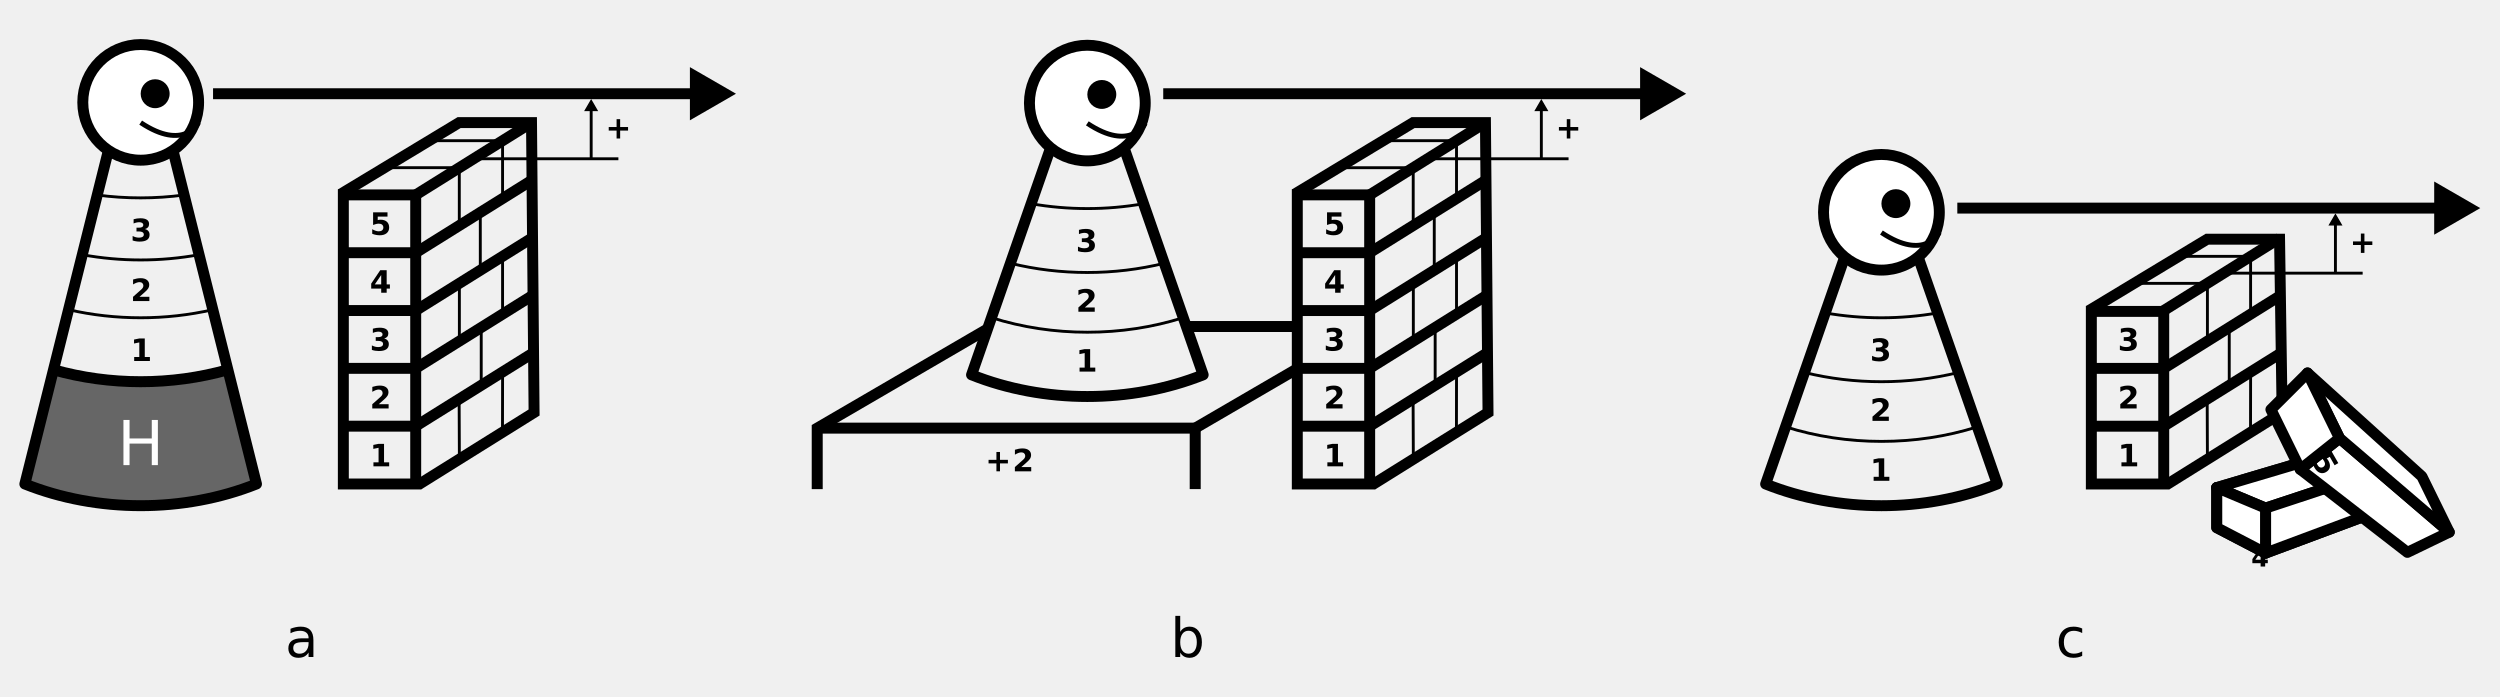
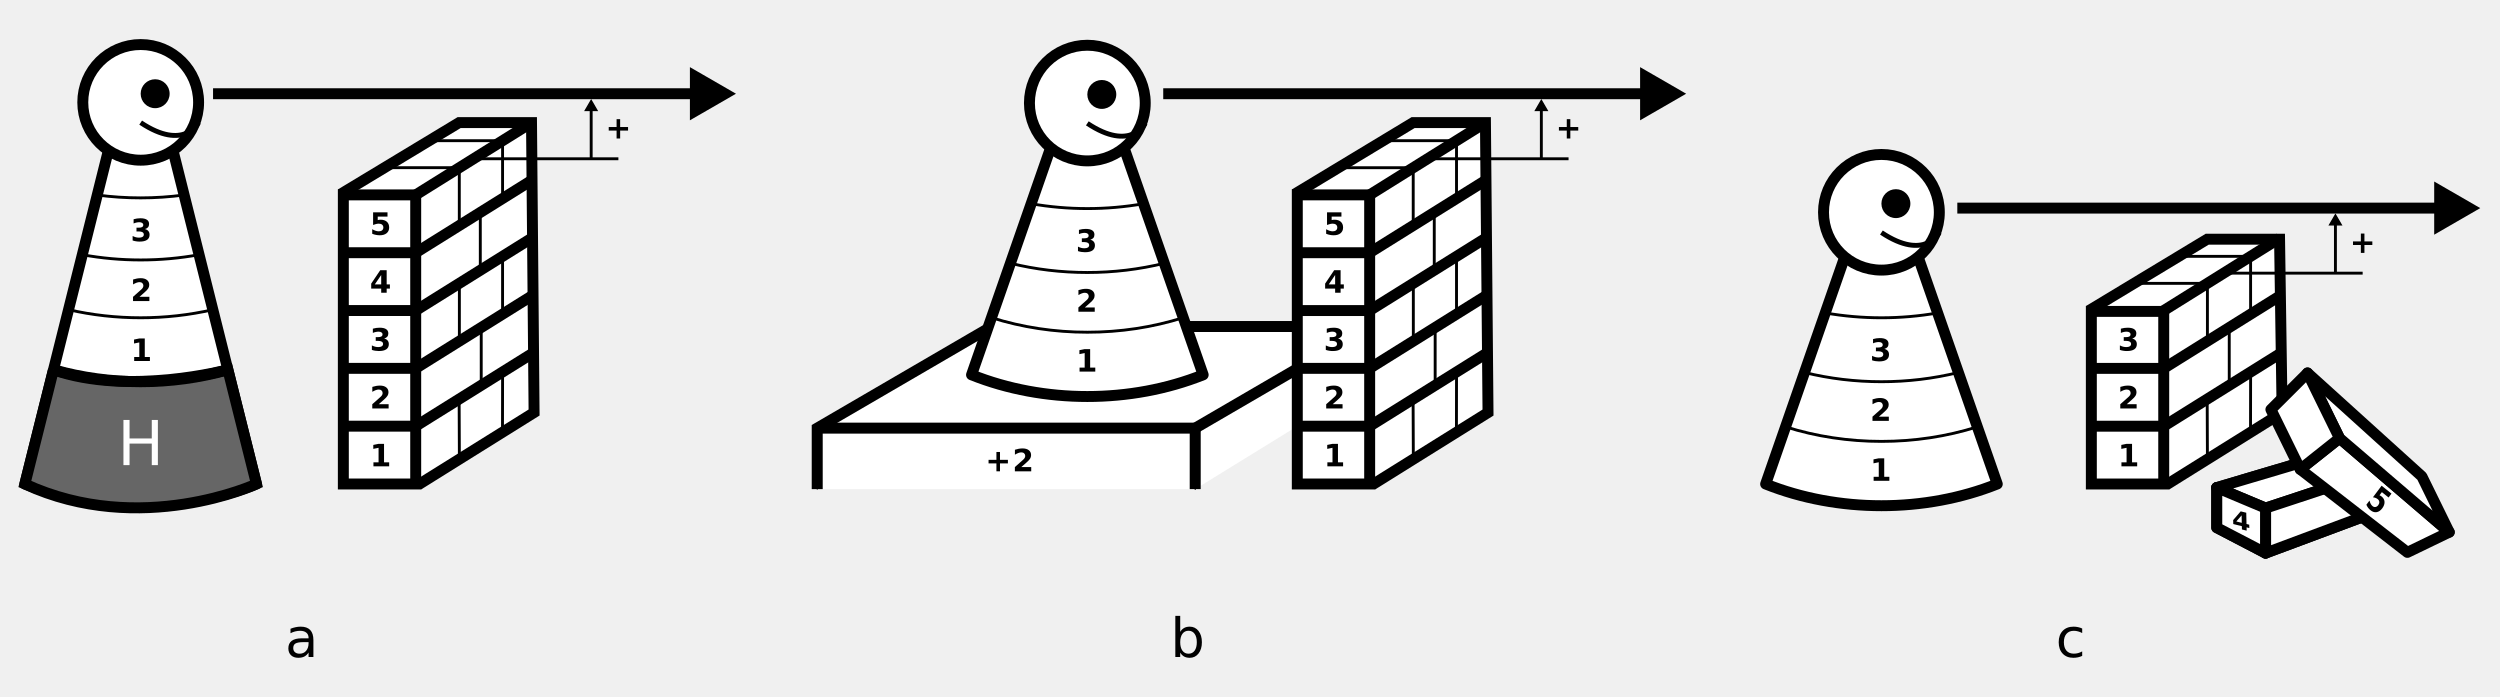
<svg xmlns="http://www.w3.org/2000/svg" xmlns:xlink="http://www.w3.org/1999/xlink" width="800px" height="223px" version="1.1" viewBox="0 0 800 223">
  <defs>
    <symbol id="q" overflow="visible">
      <path d="m1.953-14.453h1.953v5.922h7.109v-5.922h1.953v14.453h-1.953v-6.891h-7.109v6.891h-1.953z" />
    </symbol>
    <symbol id="c" overflow="visible">
      <path d="m1.156-1.281h1.641v-4.656l-1.688 0.344v-1.266l1.672-0.344h1.766v5.922h1.641v1.281h-5.031z" />
    </symbol>
    <symbol id="a" overflow="visible">
      <path d="m2.844-1.359h3.172v1.359h-5.234v-1.359l2.625-2.328c0.238-0.207 0.41-0.41 0.516-0.609 0.113-0.207 0.172-0.422 0.172-0.641 0-0.332-0.117-0.602-0.344-0.812-0.219-0.207-0.516-0.312-0.891-0.312-0.293 0-0.609 0.062-0.953 0.188s-0.715 0.309-1.109 0.547v-1.578c0.414-0.133 0.828-0.238 1.234-0.312 0.414-0.07 0.816-0.109 1.203-0.109 0.863 0 1.535 0.195 2.016 0.578 0.477 0.375 0.719 0.902 0.719 1.578 0 0.398-0.105 0.766-0.312 1.109-0.199 0.336-0.621 0.781-1.266 1.344z" />
    </symbol>
    <symbol id="b" overflow="visible">
      <path d="m4.594-3.875c0.488 0.125 0.859 0.344 1.109 0.656 0.25 0.305 0.375 0.695 0.375 1.172 0 0.719-0.273 1.266-0.812 1.641-0.543 0.367-1.34 0.547-2.391 0.547-0.375 0-0.75-0.031-1.125-0.094-0.367-0.051-0.73-0.141-1.094-0.266v-1.438c0.352 0.18 0.695 0.312 1.031 0.406 0.344 0.086 0.68 0.125 1.016 0.125 0.488 0 0.863-0.082 1.125-0.25 0.27-0.176 0.406-0.422 0.406-0.734 0-0.332-0.137-0.582-0.406-0.75-0.273-0.164-0.668-0.25-1.188-0.25h-0.75v-1.203h0.781c0.469 0 0.816-0.07 1.047-0.219 0.227-0.145 0.344-0.363 0.344-0.656 0-0.281-0.117-0.492-0.344-0.641-0.219-0.156-0.531-0.234-0.938-0.234-0.293 0-0.594 0.039-0.906 0.109-0.305 0.062-0.605 0.164-0.906 0.297v-1.359c0.363-0.102 0.723-0.18 1.078-0.234 0.363-0.051 0.723-0.078 1.078-0.078 0.926 0 1.625 0.156 2.094 0.469 0.469 0.305 0.703 0.762 0.703 1.375 0 0.43-0.117 0.777-0.344 1.047-0.219 0.262-0.547 0.449-0.984 0.562z" />
    </symbol>
    <symbol id="d" overflow="visible">
      <path d="m4.703-6.188v2.516h2.531v1.141h-2.531v2.531h-1.141v-2.531h-2.516v-1.141h2.516v-2.516z" />
    </symbol>
    <symbol id="p" overflow="visible">
      <path d="m3.641-5.672-2.047 3.016h2.047zm-0.312-1.531h2.062v4.547h1.031v1.344h-1.031v1.312h-1.75v-1.312h-3.203v-1.594z" />
    </symbol>
    <symbol id="o" overflow="visible">
      <path d="m1.047-7.203h4.609v1.375h-3.125v1.109c0.133-0.039 0.273-0.07 0.422-0.094 0.145-0.02 0.297-0.031 0.453-0.031 0.875 0 1.555 0.219 2.047 0.656 0.488 0.438 0.734 1.055 0.734 1.844 0 0.773-0.273 1.383-0.812 1.828-0.531 0.438-1.266 0.656-2.203 0.656-0.406 0-0.812-0.043-1.219-0.125-0.398-0.07-0.793-0.191-1.188-0.359v-1.453c0.383 0.219 0.754 0.387 1.109 0.5 0.352 0.117 0.688 0.172 1 0.172 0.445 0 0.801-0.109 1.062-0.328 0.258-0.219 0.391-0.516 0.391-0.891 0-0.383-0.133-0.688-0.391-0.906-0.262-0.219-0.617-0.328-1.062-0.328-0.273 0-0.559 0.039-0.859 0.109-0.305 0.074-0.625 0.18-0.969 0.312z" />
    </symbol>
    <symbol id="n" overflow="visible">
      <path d="m1.156-1.281h1.641v-4.656l-1.688 0.344v-1.266l1.672-0.344h1.766v5.922h1.641v1.281h-5.031z" />
    </symbol>
    <symbol id="m" overflow="visible">
      <path d="m2.844-1.359h3.172v1.359h-5.234v-1.359l2.625-2.328c0.238-0.207 0.41-0.41 0.516-0.609 0.113-0.207 0.172-0.422 0.172-0.641 0-0.332-0.117-0.602-0.344-0.812-0.219-0.207-0.516-0.312-0.891-0.312-0.293 0-0.609 0.062-0.953 0.188s-0.715 0.309-1.109 0.547v-1.578c0.414-0.133 0.828-0.238 1.234-0.312 0.414-0.07 0.816-0.109 1.203-0.109 0.863 0 1.535 0.195 2.016 0.578 0.477 0.375 0.719 0.902 0.719 1.578 0 0.398-0.105 0.766-0.312 1.109-0.199 0.336-0.621 0.781-1.266 1.344z" />
    </symbol>
    <symbol id="l" overflow="visible">
      <path d="m4.594-3.875c0.488 0.125 0.859 0.344 1.109 0.656 0.25 0.305 0.375 0.695 0.375 1.172 0 0.719-0.273 1.266-0.812 1.641-0.543 0.367-1.34 0.547-2.391 0.547-0.375 0-0.75-0.031-1.125-0.094-0.367-0.051-0.73-0.141-1.094-0.266v-1.438c0.352 0.18 0.695 0.312 1.031 0.406 0.344 0.086 0.68 0.125 1.016 0.125 0.488 0 0.863-0.082 1.125-0.25 0.27-0.176 0.406-0.422 0.406-0.734 0-0.332-0.137-0.582-0.406-0.75-0.273-0.164-0.668-0.25-1.188-0.25h-0.75v-1.203h0.781c0.469 0 0.816-0.07 1.047-0.219 0.227-0.145 0.344-0.363 0.344-0.656 0-0.281-0.117-0.492-0.344-0.641-0.219-0.156-0.531-0.234-0.938-0.234-0.293 0-0.594 0.039-0.906 0.109-0.305 0.062-0.605 0.164-0.906 0.297v-1.359c0.363-0.102 0.723-0.18 1.078-0.234 0.363-0.051 0.723-0.078 1.078-0.078 0.926 0 1.625 0.156 2.094 0.469 0.469 0.305 0.703 0.762 0.703 1.375 0 0.43-0.117 0.777-0.344 1.047-0.219 0.262-0.547 0.449-0.984 0.562z" />
    </symbol>
    <symbol id="k" overflow="visible">
      <path d="m3.641-5.672-2.047 3.016h2.047zm-0.312-1.531h2.062v4.547h1.031v1.344h-1.031v1.312h-1.75v-1.312h-3.203v-1.594z" />
    </symbol>
    <symbol id="j" overflow="visible">
      <path d="m1.047-7.203h4.609v1.375h-3.125v1.109c0.133-0.039 0.273-0.07 0.422-0.094 0.145-0.02 0.297-0.031 0.453-0.031 0.875 0 1.555 0.219 2.047 0.656 0.488 0.438 0.734 1.055 0.734 1.844 0 0.773-0.273 1.383-0.812 1.828-0.531 0.438-1.266 0.656-2.203 0.656-0.406 0-0.812-0.043-1.219-0.125-0.398-0.07-0.793-0.191-1.188-0.359v-1.453c0.383 0.219 0.754 0.387 1.109 0.5 0.352 0.117 0.688 0.172 1 0.172 0.445 0 0.801-0.109 1.062-0.328 0.258-0.219 0.391-0.516 0.391-0.891 0-0.383-0.133-0.688-0.391-0.906-0.262-0.219-0.617-0.328-1.062-0.328-0.273 0-0.559 0.039-0.859 0.109-0.305 0.074-0.625 0.18-0.969 0.312z" />
    </symbol>
    <symbol id="i" overflow="visible">
-       <path d="m3-4.672-1.672 2.484h1.672zm-0.25-1.266h1.703v3.75h0.844v1.109h-0.844v1.078h-1.453v-1.078h-2.641v-1.312z" />
+       <path d="m3.031-3.734-1.703 1.953 1.75 0.438zm-0.297-1.281 1.781 0.438 0.078 3.609 0.875 0.219 0.031 1.078-0.875-0.219 0.016 1.047-1.516-0.375-0.016-1.047-2.75-0.688-0.031-1.266z" />
    </symbol>
    <symbol id="h" overflow="visible">
-       <path d="m6.766-2.672 2.297 4-1.188 0.688-1.547-2.703-0.969 0.547c0.102 0.094 0.195 0.195 0.281 0.312 0.094 0.113 0.176 0.238 0.25 0.375 0.438 0.758 0.586 1.461 0.453 2.109-0.137 0.645-0.547 1.164-1.234 1.562-0.668 0.375-1.328 0.438-1.984 0.188-0.648-0.25-1.203-0.781-1.672-1.594-0.199-0.355-0.367-0.727-0.5-1.109-0.137-0.387-0.23-0.789-0.281-1.203l1.266-0.719c0.008 0.438 0.051 0.836 0.125 1.203 0.082 0.363 0.203 0.68 0.359 0.953 0.219 0.383 0.484 0.633 0.797 0.75 0.32 0.113 0.645 0.082 0.969-0.094 0.332-0.199 0.531-0.465 0.594-0.797 0.062-0.336-0.016-0.695-0.234-1.078-0.137-0.242-0.312-0.477-0.531-0.703-0.211-0.219-0.465-0.441-0.766-0.672z" />
+       <path d="m5.625-5.984 3.156 2.531-0.922 1.25-2.141-1.719-0.766 1c0.125 0.055 0.238 0.109 0.344 0.172 0.113 0.062 0.223 0.137 0.328 0.219 0.594 0.48 0.906 1.055 0.938 1.719 0.039 0.668-0.203 1.359-0.734 2.078-0.531 0.707-1.133 1.113-1.797 1.219-0.656 0.113-1.309-0.09-1.953-0.609-0.281-0.23-0.539-0.492-0.766-0.781-0.219-0.293-0.406-0.621-0.562-0.984l1-1.328c0.113 0.43 0.25 0.789 0.406 1.078 0.164 0.289 0.359 0.523 0.578 0.703 0.301 0.238 0.613 0.328 0.938 0.266 0.332-0.055 0.629-0.25 0.891-0.594 0.25-0.344 0.359-0.68 0.328-1.016-0.023-0.344-0.184-0.633-0.484-0.875-0.188-0.156-0.406-0.285-0.656-0.391-0.25-0.102-0.547-0.18-0.891-0.234z" />
    </symbol>
    <symbol id="g" overflow="visible">
      <path d="m5.953-4.766c-1.262 0-2.137 0.148-2.625 0.438-0.48 0.281-0.719 0.773-0.719 1.469 0 0.555 0.18 0.992 0.547 1.312 0.363 0.324 0.859 0.484 1.484 0.484 0.863 0 1.555-0.301 2.078-0.906 0.531-0.613 0.797-1.43 0.797-2.453v-0.344zm3.109-0.641v5.406h-1.547v-1.438c-0.367 0.574-0.812 1-1.344 1.281-0.531 0.27-1.184 0.406-1.953 0.406-0.969 0-1.742-0.27-2.312-0.812-0.574-0.551-0.859-1.285-0.859-2.203 0-1.062 0.352-1.863 1.062-2.406 0.719-0.539 1.785-0.812 3.203-0.812h2.203v-0.156c0-0.719-0.242-1.27-0.719-1.656-0.469-0.395-1.133-0.594-1.984-0.594-0.543 0-1.074 0.07-1.594 0.203-0.512 0.125-1.008 0.32-1.484 0.578v-1.438c0.57-0.227 1.125-0.395 1.656-0.5 0.539-0.113 1.066-0.172 1.578-0.172 1.375 0 2.398 0.359 3.078 1.078 0.676 0.711 1.016 1.789 1.016 3.234z" />
    </symbol>
    <symbol id="f" overflow="visible">
      <path d="m8.453-4.734c0-1.145-0.234-2.039-0.703-2.688-0.469-0.656-1.121-0.984-1.953-0.984-0.824 0-1.477 0.328-1.953 0.984-0.469 0.648-0.703 1.543-0.703 2.688 0 1.148 0.234 2.047 0.703 2.703 0.477 0.648 1.129 0.969 1.953 0.969 0.832 0 1.484-0.32 1.953-0.969 0.469-0.656 0.703-1.555 0.703-2.703zm-5.312-3.312c0.332-0.562 0.75-0.977 1.25-1.25 0.5-0.281 1.098-0.422 1.797-0.422 1.156 0 2.094 0.461 2.812 1.375 0.719 0.918 1.078 2.121 1.078 3.609 0 1.492-0.359 2.695-1.078 3.609-0.719 0.918-1.656 1.375-2.812 1.375-0.699 0-1.297-0.137-1.797-0.406-0.5-0.281-0.918-0.703-1.25-1.266v1.422h-1.562v-13.172h1.562z" />
    </symbol>
    <symbol id="e" overflow="visible">
      <path d="m8.469-9.125v1.453c-0.438-0.238-0.883-0.414-1.328-0.531-0.438-0.125-0.887-0.188-1.344-0.188-1.012 0-1.797 0.324-2.359 0.969-0.555 0.637-0.828 1.531-0.828 2.688s0.273 2.059 0.828 2.703c0.562 0.637 1.348 0.953 2.359 0.953 0.457 0 0.906-0.055 1.344-0.172 0.445-0.125 0.891-0.305 1.328-0.547v1.438c-0.43 0.199-0.875 0.352-1.344 0.453-0.469 0.102-0.965 0.156-1.484 0.156-1.438 0-2.578-0.445-3.422-1.344-0.844-0.906-1.266-2.117-1.266-3.641 0-1.539 0.426-2.754 1.281-3.641 0.852-0.895 2.019-1.344 3.5-1.344 0.477 0 0.945 0.055 1.406 0.156 0.457 0.094 0.898 0.242 1.328 0.438z" />
    </symbol>
  </defs>
-   <path d="m17.113 118.32-9.16 36.562c37.055 17.16 74.121 0 74.121 0l-9.156-36.566s-31.633 8.465-55.805 0.004" fill="#666" />
-   <path transform="matrix(1.2406 0 0 1.2388 17.093 -191.9)" d="m30.842 193.8c-5.529 0.549-11.131 0.549-16.66 0l-21.549 86.134c18.672 7.467 41.074 7.467 59.746 0z" fill="none" stroke="#000" stroke-linejoin="round" stroke-width="2.823" />
+   <path transform="matrix(1.2406 0 0 1.2388 0 .11779)" d="m558.78 125.15 29.871-18.67-0.661-44.783h-18.668l-30.552 18.472" fill="#fff" stroke="#000" stroke-width="2.823" />
+   <path transform="matrix(1.2406 0 0 1.2388 0 .11779)" d="m475.75 66.514-20.322 58.42c18.668 7.47 41.074 7.47 59.746 0l-20.331-58.417c-6.329 0.719-12.768 0.719-19.094-0.003z" fill="#fff" stroke="#000" stroke-linejoin="round" stroke-width="2.823" />
+   <path transform="matrix(1.2406 0 0 1.2388 0 .11779)" d="m308.29 126.25v-15.751l26.326-15.356v14.855" fill="#fff" stroke="#000" stroke-linecap="round" stroke-width=".283" />
+   <path transform="matrix(1.2406 0 0 1.2388 0 .11779)" d="m308.29 126.25v-15.751h-97.498v15.751" fill="#fff" stroke="#000" stroke-linecap="round" stroke-width=".283" />
+   <path transform="matrix(1.2406 0 0 1.2388 0 .11779)" d="m334.62 84.251v10.813l-26.326 15.435h-97.498l43.93-25.627zm0 0" fill="#fff" stroke="#000" stroke-linecap="round" stroke-width=".283" />
+   <path transform="matrix(1.2406 0 0 1.2388 17.093 -191.9)" d="m30.842 193.8c-5.529 0.549-11.131 0.549-16.66 0l-21.549 86.134c18.672 7.467 41.074 7.467 59.746 0z" fill="#fff" stroke="#000" stroke-linejoin="round" stroke-width="2.823" />
+   <path transform="matrix(1.2406 0 0 1.2388 17.093 -191.9)" d="m0.016 250.42-7.384 29.514c29.868 13.852 59.746 0 59.746 0l-7.38-29.518s-25.498 6.833-44.982 0.003" fill="#666" stroke="#000" stroke-width="2.835" />
  <path transform="matrix(1.2406 0 0 1.2388 17.093 -191.9)" d="m0.01 250.42c14.487 4.118 30.501 4.118 44.991 0" fill="none" stroke="#000" stroke-width="2.835" />
  <path transform="matrix(1.2406 0 0 1.2388 17.093 -191.9)" d="m3.889 234.9c12.129 2.791 25.107 2.791 37.236 0" fill="none" stroke="#000" stroke-width=".747" />
  <path transform="matrix(1.2406 0 0 1.2388 17.093 -191.9)" d="m7.444 220.7c9.893 1.813 20.23 1.813 30.123 0" fill="none" stroke="#000" stroke-width=".747" />
  <path transform="matrix(1.2406 0 0 1.2388 17.093 -191.9)" d="m11.298 205.28c7.412 0.993 15.003 0.993 22.412-0.006" fill="none" stroke="#000" stroke-width=".747" />
  <path transform="matrix(1.2406 0 0 1.2388 17.093 -191.9)" d="m37.448 181.35c0 8.249-6.685 14.937-14.934 14.937s-14.937-6.688-14.937-14.937 6.688-14.937 14.937-14.937 14.934 6.688 14.934 14.937z" fill="#fff" stroke="#000" stroke-width="2.823" />
  <path d="m54.281 29.992c0 2.555-2.074 4.625-4.633 4.625-2.559 0-4.633-2.07-4.633-4.625 0-2.555 2.074-4.629 4.633-4.629 2.559 0 4.633 2.074 4.633 4.629z" />
  <path transform="matrix(1.2406 0 0 1.2388 17.093 -191.9)" d="m37.441 186.58s-3.734 7.467-14.934 0" fill="none" stroke="#000" stroke-width="1.27" />
  <g fill="#fff">
    <use x="37.551" y="148.839" xlink:href="#q" />
  </g>
  <g>
    <use x="41.781" y="115.516" xlink:href="#c" />
  </g>
  <g>
    <use x="41.785" y="96.344" xlink:href="#a" />
  </g>
  <g>
    <use x="41.785" y="77.172" xlink:href="#b" />
  </g>
-   <path transform="matrix(1.2353 0 0 1.2335 7.9539 -122.66)" d="m82.501 225v-75h18.748v75z" fill="none" stroke="#000" stroke-width="2.835" />
-   <path transform="matrix(1.2353 0 0 1.2335 7.9539 -122.66)" d="m101.91 225.21 30.002-18.75-0.664-75.215h-18.751l-30.678 18.55" fill="none" stroke="#000" stroke-width="2.835" />
+   <path transform="matrix(1.2353 0 0 1.2335 7.9539 -122.66)" d="m101.91 225.21 30.002-18.75-0.664-75.215h-18.751l-30.678 18.55" fill="#fff" stroke="#000" stroke-width="2.835" />
+   <path transform="matrix(1.2353 0 0 1.2335 7.9539 -122.66)" d="m82.501 225v-75h18.748v75z" fill="#fff" stroke="#000" stroke-width="2.835" />
  <path transform="matrix(1.2353 0 0 1.2335 7.9539 -122.66)" d="m101.25 210 30.002-18.75" fill="none" stroke="#000" stroke-width="2.835" />
  <path transform="matrix(1.2353 0 0 1.2335 7.9539 -122.66)" d="m101.25 195 30.002-18.753" fill="none" stroke="#000" stroke-width="2.835" />
  <path transform="matrix(1.2353 0 0 1.2335 7.9539 -122.66)" d="m101.25 180 30.002-18.75" fill="none" stroke="#000" stroke-width="2.835" />
  <path transform="matrix(1.2353 0 0 1.2335 7.9539 -122.66)" d="m101.25 165 30.002-18.75" fill="none" stroke="#000" stroke-width="2.835" />
  <path transform="matrix(1.2353 0 0 1.2335 7.9539 -122.66)" d="m101.25 150 30.002-18.75" fill="none" stroke="#000" stroke-width="2.835" />
  <path transform="matrix(1.2353 0 0 1.2335 7.9539 -122.66)" d="m101.25 210h-18.748" fill="none" stroke="#000" stroke-width="2.835" />
  <path transform="matrix(1.2353 0 0 1.2335 7.9539 -122.66)" d="m82.501 195h18.748" fill="none" stroke="#000" stroke-width="2.835" />
  <path transform="matrix(1.2353 0 0 1.2335 7.9539 -122.66)" d="m101.25 180h-18.748" fill="none" stroke="#000" stroke-width="2.835" />
  <path transform="matrix(1.2353 0 0 1.2335 7.9539 -122.66)" d="m82.501 165h18.748" fill="none" stroke="#000" stroke-width="2.835" />
  <path transform="matrix(1.2353 0 0 1.2335 7.9539 -122.66)" d="m112.56 217.93-0.063-15.067" fill="none" stroke="#000" stroke-width=".75" />
  <path transform="matrix(1.2353 0 0 1.2335 7.9539 -122.66)" d="m123.73 210.95 0.025-15.016" fill="none" stroke="#000" stroke-width=".75" />
  <path transform="matrix(1.2353 0 0 1.2335 7.9539 -122.66)" d="m118.22 199.39v-14.893" fill="none" stroke="#000" stroke-width=".75" />
  <path transform="matrix(1.2353 0 0 1.2335 7.9539 -122.66)" d="m112.56 187.93v-15.001" fill="none" stroke="#000" stroke-width=".75" />
  <path transform="matrix(1.2353 0 0 1.2335 7.9539 -122.66)" d="m123.75 180.96v-15.023" fill="none" stroke="#000" stroke-width=".75" />
  <path transform="matrix(1.2353 0 0 1.2335 7.9539 -122.66)" d="m117.98 169.54v-15.042" fill="none" stroke="#000" stroke-width=".75" />
  <path transform="matrix(1.2353 0 0 1.2335 7.9539 -122.66)" d="m123.75 150.94v-15.001" fill="none" stroke="#000" stroke-width=".75" />
  <path transform="matrix(1.2353 0 0 1.2335 7.9539 -122.66)" d="m112.54 157.95v-15.001" fill="none" stroke="#000" stroke-width=".75" />
  <path transform="matrix(1.2353 0 0 1.2335 7.9539 -122.66)" d="m112.54 142.94h-18.789" fill="none" stroke="#000" stroke-width=".75" />
  <path transform="matrix(1.2353 0 0 1.2335 7.9539 -122.66)" d="m123.75 135.94h-18.748" fill="none" stroke="#000" stroke-width=".75" />
  <g>
    <use x="118.344" y="149.234" xlink:href="#n" />
  </g>
  <g>
    <use x="118.344" y="130.711" xlink:href="#m" />
  </g>
  <g>
    <use x="118.344" y="112.191" xlink:href="#l" />
  </g>
  <g>
    <use x="118.344" y="93.672" xlink:href="#k" />
  </g>
  <g>
    <use x="118.344" y="75.148" xlink:href="#j" />
  </g>
  <path transform="matrix(1.2406 0 0 1.2388 17.093 -191.9)" d="m41.176 179.12h126.96" fill="none" stroke="#000" stroke-width="2.823" />
  <path transform="matrix(1.4007 0 0 1.3987 225.68 29.991)" d="m5.77 0.001-8.651 4.999v-10.001z" fill-rule="evenodd" stroke="#000" stroke-width="1.25" />
  <path transform="matrix(1.2406 0 0 1.2388 17.093 -191.9)" d="m108.39 195.92h37.34" fill="none" stroke="#000" stroke-width=".747" />
  <path transform="matrix(1.2406 0 0 1.2388 17.093 -191.9)" d="m138.71 195.92v-13.345" fill="none" stroke="#000" stroke-width=".747" />
  <path transform="matrix(-6.8e-17 -.37006 .3706 -6.8e-17 189.17 34.275)" d="m5.769 0.003-8.645 4.996v-10.003z" fill-rule="evenodd" stroke="#000" stroke-width="1.25" />
  <g>
    <use x="193.746" y="44.32" xlink:href="#d" />
  </g>
+   <path transform="matrix(1.2406 0 0 1.2388 45.646 -191.9)" d="m317.15 280.15 29.875-18.67-0.661-74.896h-18.672l-30.548 18.472" fill="#fff" stroke="#000" stroke-width="2.823" />
+   <path transform="matrix(1.2406 0 0 1.2388 45.646 -191.9)" d="m234.13 193.31-20.325 58.42c18.672 7.47 41.074 7.47 59.746 0l-20.331-58.417c-6.326 0.719-12.765 0.719-19.09 0z" fill="#fff" stroke="#000" stroke-linejoin="round" stroke-width="2.823" />
  <path transform="matrix(1.2406 0 0 1.2388 45.646 -191.9)" d="m297.83 250.14-26.326 15.356" fill="none" stroke="#000" stroke-width="2.835" />
  <path transform="matrix(1.2406 0 0 1.2388 45.646 -191.9)" d="m269.21 239.25h28.615" fill="none" stroke="#000" stroke-width="2.835" />
  <path transform="matrix(1.2406 0 0 1.2388 45.646 -191.9)" d="m174 281.25v-15.751l43.93-25.627" fill="none" stroke="#000" stroke-width="2.835" />
  <path transform="matrix(1.2406 0 0 1.2388 45.646 -191.9)" d="m218.94 236.96c15.806 5.02 33.669 5.02 49.475 0" fill="none" stroke="#000" stroke-width=".747" />
  <path transform="matrix(1.2406 0 0 1.2388 45.646 -191.9)" d="m223.83 222.91c12.884 3.182 26.808 3.182 39.692 0" fill="none" stroke="#000" stroke-width=".747" />
  <path transform="matrix(1.2406 0 0 1.2388 45.646 -191.9)" d="m229.19 207.53c9.525 1.674 19.449 1.674 28.974 0" fill="none" stroke="#000" stroke-width=".747" />
-   <path transform="matrix(1.2406 0 0 1.2388 45.646 -191.9)" d="m234.13 193.31-20.325 58.42c18.672 7.47 41.074 7.47 59.746 0l-20.331-58.417c-6.326 0.719-12.765 0.719-19.09 0z" fill="none" stroke="#000" stroke-linejoin="round" stroke-width="2.823" />
  <path transform="matrix(1.2406 0 0 1.2388 45.646 -191.9)" d="m258.61 181.53c0 8.249-6.688 14.937-14.937 14.937-8.246 0-14.934-6.688-14.934-14.937s6.688-14.934 14.934-14.934c8.249 0 14.937 6.685 14.937 14.934z" fill="#fff" stroke="#000" stroke-width="2.823" />
  <path d="m357.21 30.223c0 2.555-2.074 4.625-4.633 4.625-2.559 0-4.633-2.07-4.633-4.625 0-2.555 2.074-4.625 4.633-4.625 2.559 0 4.633 2.07 4.633 4.625z" />
  <g>
    <use x="344.301" y="118.918" xlink:href="#c" />
  </g>
  <g>
    <use x="344.301" y="99.746" xlink:href="#a" />
  </g>
  <g>
    <use x="344.297" y="80.574" xlink:href="#b" />
  </g>
-   <path transform="matrix(1.2406 0 0 1.2388 45.646 -191.9)" d="m297.83 279.93v-74.682h18.668v74.682z" fill="none" stroke="#000" stroke-width="2.823" />
-   <path transform="matrix(1.2406 0 0 1.2388 45.646 -191.9)" d="m317.15 280.15 29.875-18.67-0.661-74.896h-18.672l-30.548 18.472" fill="none" stroke="#000" stroke-width="2.823" />
+   <path transform="matrix(1.2406 0 0 1.2388 45.646 -191.9)" d="m297.83 279.93v-74.682h18.668v74.682z" fill="#fff" stroke="#000" stroke-width="2.823" />
  <path transform="matrix(1.2406 0 0 1.2388 45.646 -191.9)" d="m316.49 265 29.875-18.67" fill="none" stroke="#000" stroke-width="2.823" />
  <path transform="matrix(1.2406 0 0 1.2388 45.646 -191.9)" d="m316.49 250.06 29.875-18.674" fill="none" stroke="#000" stroke-width="2.823" />
  <path transform="matrix(1.2406 0 0 1.2388 45.646 -191.9)" d="m316.49 235.13 29.875-18.67" fill="none" stroke="#000" stroke-width="2.823" />
  <path transform="matrix(1.2406 0 0 1.2388 45.646 -191.9)" d="m316.49 220.19 29.875-18.67" fill="none" stroke="#000" stroke-width="2.823" />
  <path transform="matrix(1.2406 0 0 1.2388 45.646 -191.9)" d="m316.49 205.25 29.875-18.67" fill="none" stroke="#000" stroke-width="2.823" />
  <path transform="matrix(1.2406 0 0 1.2388 45.646 -191.9)" d="m316.49 265h-18.668" fill="none" stroke="#000" stroke-width="2.823" />
  <path transform="matrix(1.2406 0 0 1.2388 45.646 -191.9)" d="m297.83 250.06h18.668" fill="none" stroke="#000" stroke-width="2.823" />
  <path transform="matrix(1.2406 0 0 1.2388 45.646 -191.9)" d="m316.49 235.13h-18.668" fill="none" stroke="#000" stroke-width="2.823" />
  <path transform="matrix(1.2406 0 0 1.2388 45.646 -191.9)" d="m297.83 220.19h18.668" fill="none" stroke="#000" stroke-width="2.823" />
  <path transform="matrix(1.2406 0 0 1.2388 45.646 -191.9)" d="m327.76 272.89-0.063-15.003" fill="none" stroke="#000" stroke-width=".747" />
  <path transform="matrix(1.2406 0 0 1.2388 45.646 -191.9)" d="m338.88 265.94 0.025-14.953" fill="none" stroke="#000" stroke-width=".747" />
  <path transform="matrix(1.2406 0 0 1.2388 45.646 -191.9)" d="m333.39 254.44v-14.83" fill="none" stroke="#000" stroke-width=".747" />
  <path transform="matrix(1.2406 0 0 1.2388 45.646 -191.9)" d="m327.76 243.02v-14.937" fill="none" stroke="#000" stroke-width=".747" />
  <path transform="matrix(1.2406 0 0 1.2388 45.646 -191.9)" d="m338.9 236.08v-14.959" fill="none" stroke="#000" stroke-width=".747" />
  <path transform="matrix(1.2406 0 0 1.2388 45.646 -191.9)" d="m333.16 224.71v-14.978" fill="none" stroke="#000" stroke-width=".747" />
  <path transform="matrix(1.2406 0 0 1.2388 45.646 -191.9)" d="m338.9 206.19v-14.937" fill="none" stroke="#000" stroke-width=".747" />
  <path transform="matrix(1.2406 0 0 1.2388 45.646 -191.9)" d="m327.73 213.16v-14.937" fill="none" stroke="#000" stroke-width=".747" />
  <path transform="matrix(1.2406 0 0 1.2388 45.646 -191.9)" d="m327.73 198.23h-18.709" fill="none" stroke="#000" stroke-width=".747" />
  <path transform="matrix(1.2406 0 0 1.2388 45.646 -191.9)" d="m338.9 191.25h-18.668" fill="none" stroke="#000" stroke-width=".747" />
  <g>
    <use x="423.602" y="149.235" xlink:href="#c" />
  </g>
  <g>
    <use x="423.602" y="130.711" xlink:href="#a" />
  </g>
  <g>
    <use x="423.602" y="112.192" xlink:href="#b" />
  </g>
  <g>
    <use x="423.602" y="93.672" xlink:href="#p" />
  </g>
  <g>
    <use x="423.602" y="75.149" xlink:href="#o" />
  </g>
  <path transform="matrix(1.2406 0 0 1.2388 45.646 -191.9)" d="m258.61 186.77s-3.734 7.47-14.937 0" fill="none" stroke="#000" stroke-width="1.27" />
  <path transform="matrix(1.2406 0 0 1.2388 45.646 -191.9)" d="m263.25 179.12h126.96" fill="none" stroke="#000" stroke-width="2.823" />
  <path transform="matrix(1.4007 0 0 1.3987 529.74 29.991)" d="m5.771 0.001-8.651 4.999v-10.001z" fill-rule="evenodd" stroke="#000" stroke-width="1.25" />
  <path transform="matrix(1.2406 0 0 1.2388 45.646 -191.9)" d="m330.46 195.92h37.34" fill="none" stroke="#000" stroke-width=".747" />
  <path transform="matrix(1.2406 0 0 1.2388 45.646 -191.9)" d="m360.78 195.92v-13.345" fill="none" stroke="#000" stroke-width=".747" />
  <path transform="matrix(-6.8e-17 -.37006 .3706 -6.8e-17 493.23 34.275)" d="m5.769-0.005-8.645 5.007v-10.003z" fill-rule="evenodd" stroke="#000" stroke-width="1.25" />
  <g>
    <use x="497.805" y="44.32" xlink:href="#d" />
  </g>
  <path transform="matrix(1.2406 0 0 1.2388 45.646 -191.9)" d="m174 265.5h97.498v15.751" fill="none" stroke="#000" stroke-width="2.835" />
  <g>
    <use x="315.293" y="150.82" xlink:href="#d" />
    <use x="323.977" y="150.82" xlink:href="#a" />
  </g>
  <path transform="matrix(1.2406 0 0 1.2388 0 .11779)" d="m460.56 110.16c15.806 5.017 33.669 5.017 49.472 0" fill="none" stroke="#000" stroke-width=".747" />
  <path transform="matrix(1.2406 0 0 1.2388 0 .11779)" d="m465.45 96.12c12.884 3.182 26.808 3.182 39.692 0" fill="none" stroke="#000" stroke-width=".747" />
  <path transform="matrix(1.2406 0 0 1.2388 0 .11779)" d="m470.81 80.736c9.525 1.674 19.446 1.677 28.974 0.003" fill="none" stroke="#000" stroke-width=".747" />
-   <path transform="matrix(1.2406 0 0 1.2388 0 .11779)" d="m475.75 66.514-20.322 58.42c18.668 7.47 41.074 7.47 59.746 0l-20.331-58.417c-6.329 0.719-12.768 0.719-19.094-0.003z" fill="none" stroke="#000" stroke-linejoin="round" stroke-width="2.823" />
  <path transform="matrix(1.2406 0 0 1.2388 0 .11779)" d="m500.23 54.74c0 8.249-6.688 14.937-14.937 14.937s-14.937-6.688-14.937-14.937 6.688-14.937 14.937-14.937 14.937 6.688 14.937 14.937z" fill="#fff" stroke="#000" stroke-width="2.823" />
  <path d="m611.32 65.164c0 2.555-2.074 4.625-4.633 4.625s-4.633-2.07-4.633-4.625c0-2.555 2.074-4.625 4.633-4.625s4.633 2.07 4.633 4.625z" />
  <g>
    <use x="598.406" y="153.86" xlink:href="#c" />
  </g>
  <g>
    <use x="598.41" y="134.688" xlink:href="#a" />
  </g>
  <g>
    <use x="598.406" y="115.516" xlink:href="#b" />
  </g>
-   <path transform="matrix(1.2406 0 0 1.2388 0 .11779)" d="m539.44 124.93v-44.584h18.672v44.584z" fill="none" stroke="#000" stroke-width="2.823" />
-   <path transform="matrix(1.2406 0 0 1.2388 0 .11779)" d="m558.78 125.15 29.871-18.67-0.661-44.783h-18.668l-30.552 18.472" fill="none" stroke="#000" stroke-width="2.823" />
+   <path transform="matrix(1.2406 0 0 1.2388 0 .11779)" d="m539.44 124.93v-44.584h18.672v44.584z" fill="#fff" stroke="#000" stroke-width="2.823" />
  <path transform="matrix(1.2406 0 0 1.2388 0 .11779)" d="m558.11 110 29.871-18.67" fill="none" stroke="#000" stroke-width="2.823" />
  <path transform="matrix(1.2406 0 0 1.2388 0 .11779)" d="m558.11 95.064 29.871-18.674" fill="none" stroke="#000" stroke-width="2.823" />
  <path transform="matrix(1.2406 0 0 1.2388 0 .11779)" d="m558.11 80.127 29.871-18.67" fill="none" stroke="#000" stroke-width="2.823" />
  <path transform="matrix(1.2406 0 0 1.2388 0 .11779)" d="m558.11 110h-18.672" fill="none" stroke="#000" stroke-width="2.823" />
  <path transform="matrix(1.2406 0 0 1.2388 0 .11779)" d="m539.44 95.064h18.672" fill="none" stroke="#000" stroke-width="2.823" />
  <path transform="matrix(1.2406 0 0 1.2388 0 .11779)" d="m569.38 117.89-0.06-15.003" fill="none" stroke="#000" stroke-width=".747" />
  <path transform="matrix(1.2406 0 0 1.2388 0 .11779)" d="m580.5 110.94 0.025-14.953" fill="none" stroke="#000" stroke-width=".747" />
  <path transform="matrix(1.2406 0 0 1.2388 0 .11779)" d="m575.01 99.437v-14.83" fill="none" stroke="#000" stroke-width=".747" />
  <path transform="matrix(1.2406 0 0 1.2388 0 .11779)" d="m569.38 88.023v-14.937" fill="none" stroke="#000" stroke-width=".747" />
  <path transform="matrix(1.2406 0 0 1.2388 0 .11779)" d="m580.52 81.082v-14.959" fill="none" stroke="#000" stroke-width=".747" />
  <path transform="matrix(1.2406 0 0 1.2388 0 .11779)" d="m569.35 73.101h-18.709" fill="none" stroke="#000" stroke-width=".747" />
  <path transform="matrix(1.2406 0 0 1.2388 0 .11779)" d="m580.52 66.123h-18.668" fill="none" stroke="#000" stroke-width=".747" />
  <g>
    <use x="677.707" y="149.235" xlink:href="#c" />
  </g>
  <g>
    <use x="677.707" y="130.711" xlink:href="#a" />
  </g>
  <g>
    <use x="677.707" y="112.192" xlink:href="#b" />
  </g>
  <path transform="matrix(1.2406 0 0 1.2388 0 .11779)" d="m500.23 59.974s-3.734 7.47-14.937 0" fill="none" stroke="#000" stroke-width="1.27" />
  <path transform="matrix(1.2406 0 0 1.2388 0 .11779)" d="m504.87 53.662h126.96" fill="none" stroke="#000" stroke-width="2.823" />
  <path transform="matrix(1.4007 0 0 1.3987 783.85 66.595)" d="m5.769-9.2911e-4 -8.648 5.002v-10.001z" fill-rule="evenodd" stroke="#000" stroke-width="1.25" />
  <path transform="matrix(1.2406 0 0 1.2388 0 .11779)" d="m572.08 70.465h37.343" fill="none" stroke="#000" stroke-width=".747" />
  <path transform="matrix(1.2406 0 0 1.2388 0 .11779)" d="m602.4 70.465v-13.345" fill="none" stroke="#000" stroke-width=".747" />
  <path transform="matrix(-6.8e-17 -.37006 .3706 -6.8e-17 747.34 70.88)" d="m5.766-2.9624e-4 -8.645 4.996v-9.992z" fill-rule="evenodd" stroke="#000" stroke-width="1.25" />
  <g>
    <use x="751.914" y="80.926" xlink:href="#d" />
  </g>
  <path d="m744.47 145.62 17.727 4.684v12.793l-17.727-5.945z" fill="#e9e9ff" fill-rule="evenodd" />
  <path d="m709.37 156.04v12.812l35.098-11.699v-11.531z" fill="#353564" fill-rule="evenodd" />
  <path d="m709.37 168.85 15.613 8.133 37.211-13.887-17.727-5.945z" fill="#afafde" fill-rule="evenodd" />
  <path transform="matrix(1.2406 0 0 1.2388 0 .11779)" d="m571.79 125.86 12.585 5.291 29.994-9.92-14.289-3.781z" fill="#fff" fill-rule="evenodd" stroke="#000" stroke-linejoin="round" stroke-width="2.835" />
  <path transform="matrix(1.2406 0 0 1.2388 0 .11779)" d="m584.38 131.16v11.617l29.994-11.21v-10.327z" fill="#fff" fill-rule="evenodd" stroke="#000" stroke-linejoin="round" stroke-width="2.835" />
  <path transform="matrix(1.2406 0 0 1.2388 0 .11779)" d="m571.79 125.86 12.585 5.291v11.617l-12.585-6.565z" fill="#fff" fill-rule="evenodd" stroke="#000" stroke-linejoin="round" stroke-width="2.835" />
  <path d="m744.47 145.62 17.727 4.684v12.793l-17.727-5.945z" fill="#e9e9ff" fill-rule="evenodd" />
  <path d="m709.37 156.04v12.812l35.098-11.699v-11.531z" fill="#353564" fill-rule="evenodd" />
  <path d="m709.37 168.85 15.613 8.133 37.211-13.887-17.727-5.945z" fill="#afafde" fill-rule="evenodd" />
  <path transform="matrix(1.2406 0 0 1.2388 0 .11779)" d="m571.79 125.86 12.585 5.291 29.994-9.92-14.289-3.781z" fill="#fff" fill-rule="evenodd" stroke="#000" stroke-linejoin="round" stroke-width="2.835" />
  <path transform="matrix(1.2406 0 0 1.2388 0 .11779)" d="m584.38 131.16v11.617l29.994-11.21v-10.327z" fill="#fff" fill-rule="evenodd" stroke="#000" stroke-linejoin="round" stroke-width="2.835" />
  <path transform="matrix(1.2406 0 0 1.2388 0 .11779)" d="m571.79 125.86 12.585 5.291v11.617l-12.585-6.565z" fill="#fff" fill-rule="evenodd" stroke="#000" stroke-linejoin="round" stroke-width="2.835" />
  <path transform="matrix(1.2406 0 0 1.2388 0 .11779)" d="m614.41 129.22 10.287-6.253 7.056 14.404-10.79 5.222z" fill="#fff" stroke="#000" stroke-linejoin="round" stroke-width="1.567" />
  <path transform="matrix(1.2406 0 0 1.2388 0 .11779)" d="m585.76 105.69 7.572 15.457 27.636 21.448-6.552-13.373z" fill="#fff" fill-rule="evenodd" stroke="#000" stroke-linejoin="round" stroke-width="1.567" />
  <path transform="matrix(1.2406 0 0 1.2388 0 .11779)" d="m585.76 105.69 9.446-9.441 29.497 26.721-10.287 6.253z" fill="#fff" stroke="#000" stroke-linejoin="round" stroke-width="1.567" />
  <path transform="matrix(1.2406 0 0 1.2388 0 .11779)" d="m593.33 121.14 10.129-8.047 28.297 24.274-10.79 5.222z" fill="#fff" stroke="#000" stroke-linejoin="round" stroke-width="2.835" />
  <path transform="matrix(1.2406 0 0 1.2388 0 .11779)" d="m595.2 96.246 8.256 16.851 28.297 24.274-7.056-14.404z" fill="#fff" stroke="#000" stroke-linejoin="round" stroke-width="2.835" />
  <path transform="matrix(1.2406 0 0 1.2388 0 .11779)" d="m585.76 105.69 9.446-9.441 8.256 16.851-10.129 8.047z" fill="#fff" stroke="#000" stroke-linejoin="round" stroke-width="2.835" />
  <g>
-     <use x="720.398" y="181.295" xlink:href="#i" />
-   </g>
-   <g>
-     <use x="739.195" y="146.867" xlink:href="#h" />
+     <use x="714.288" y="168.647" xlink:href="#i" />
+   </g>
+   <g>
+     <use x="756.488" y="161.404" xlink:href="#h" />
  </g>
  <g>
    <use x="91.227" y="210.247" xlink:href="#g" />
  </g>
  <g>
    <use x="374.527" y="210.247" xlink:href="#f" />
  </g>
  <g>
    <use x="657.832" y="210.247" xlink:href="#e" />
  </g>
</svg>
